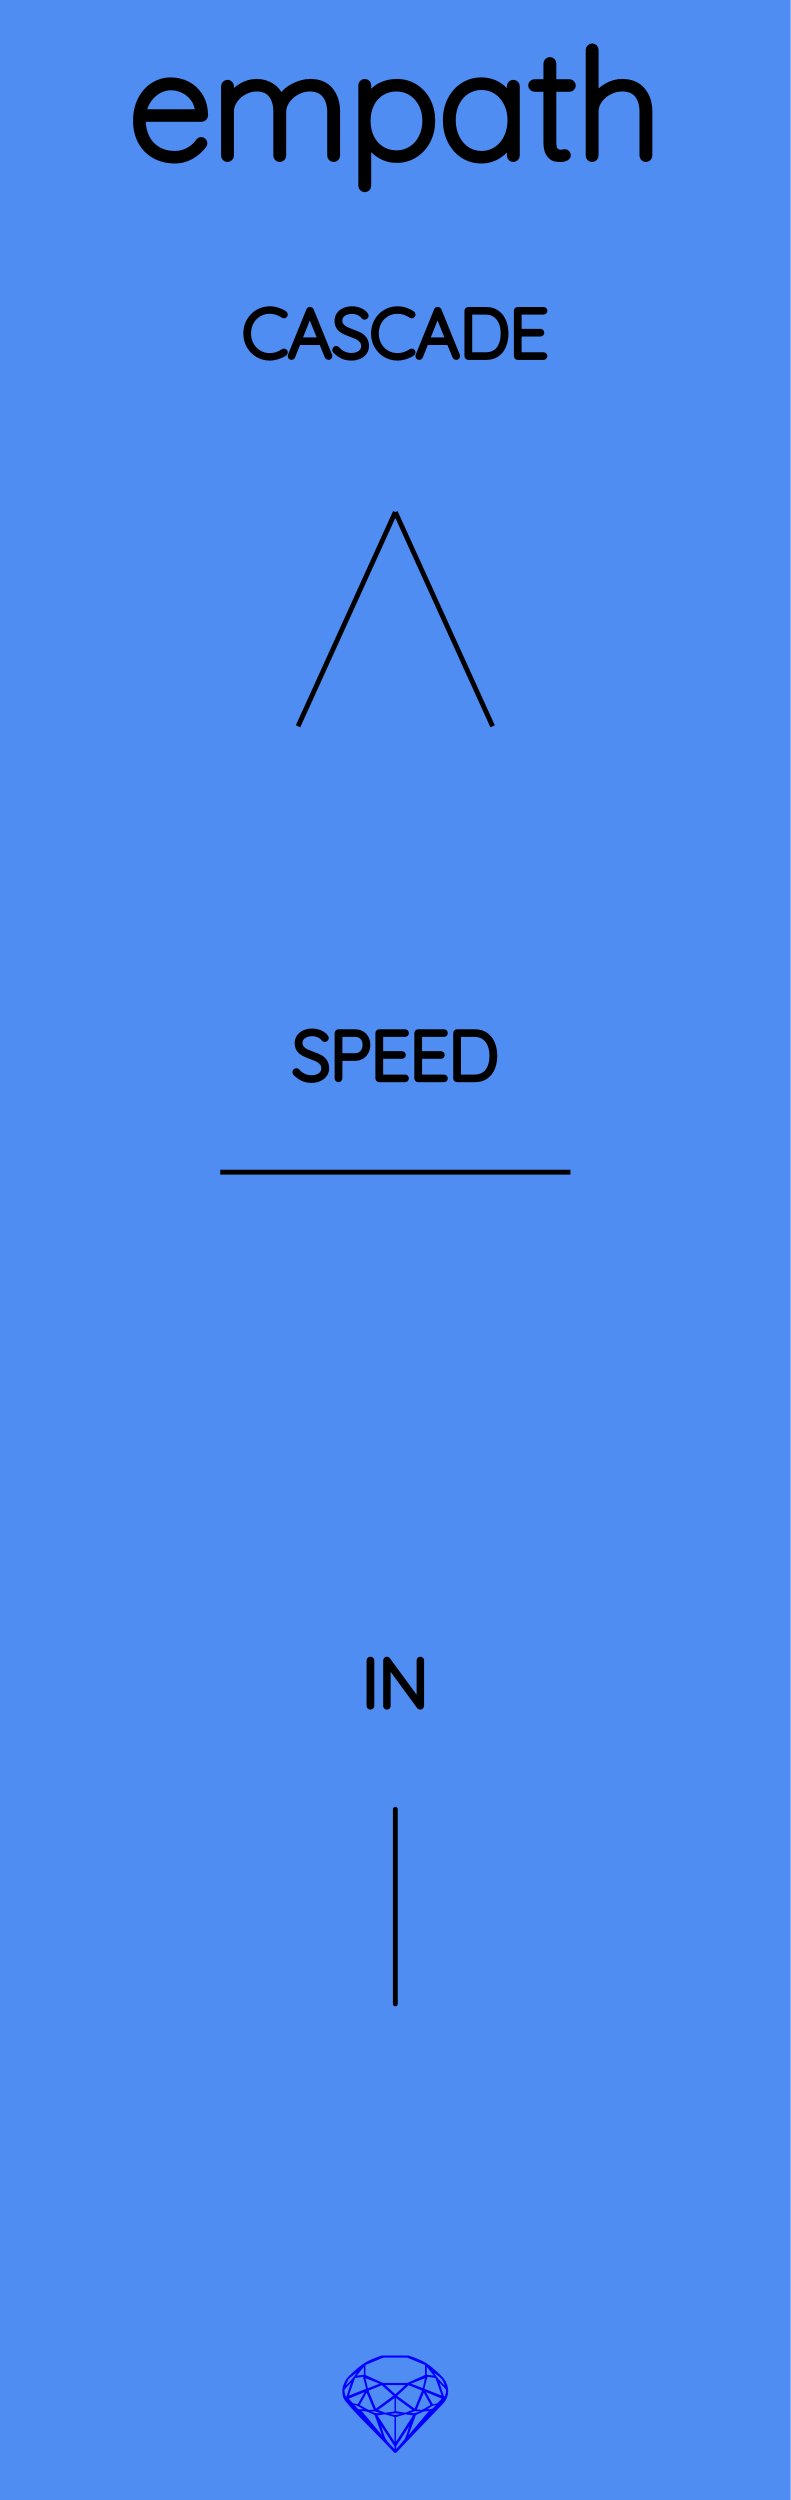
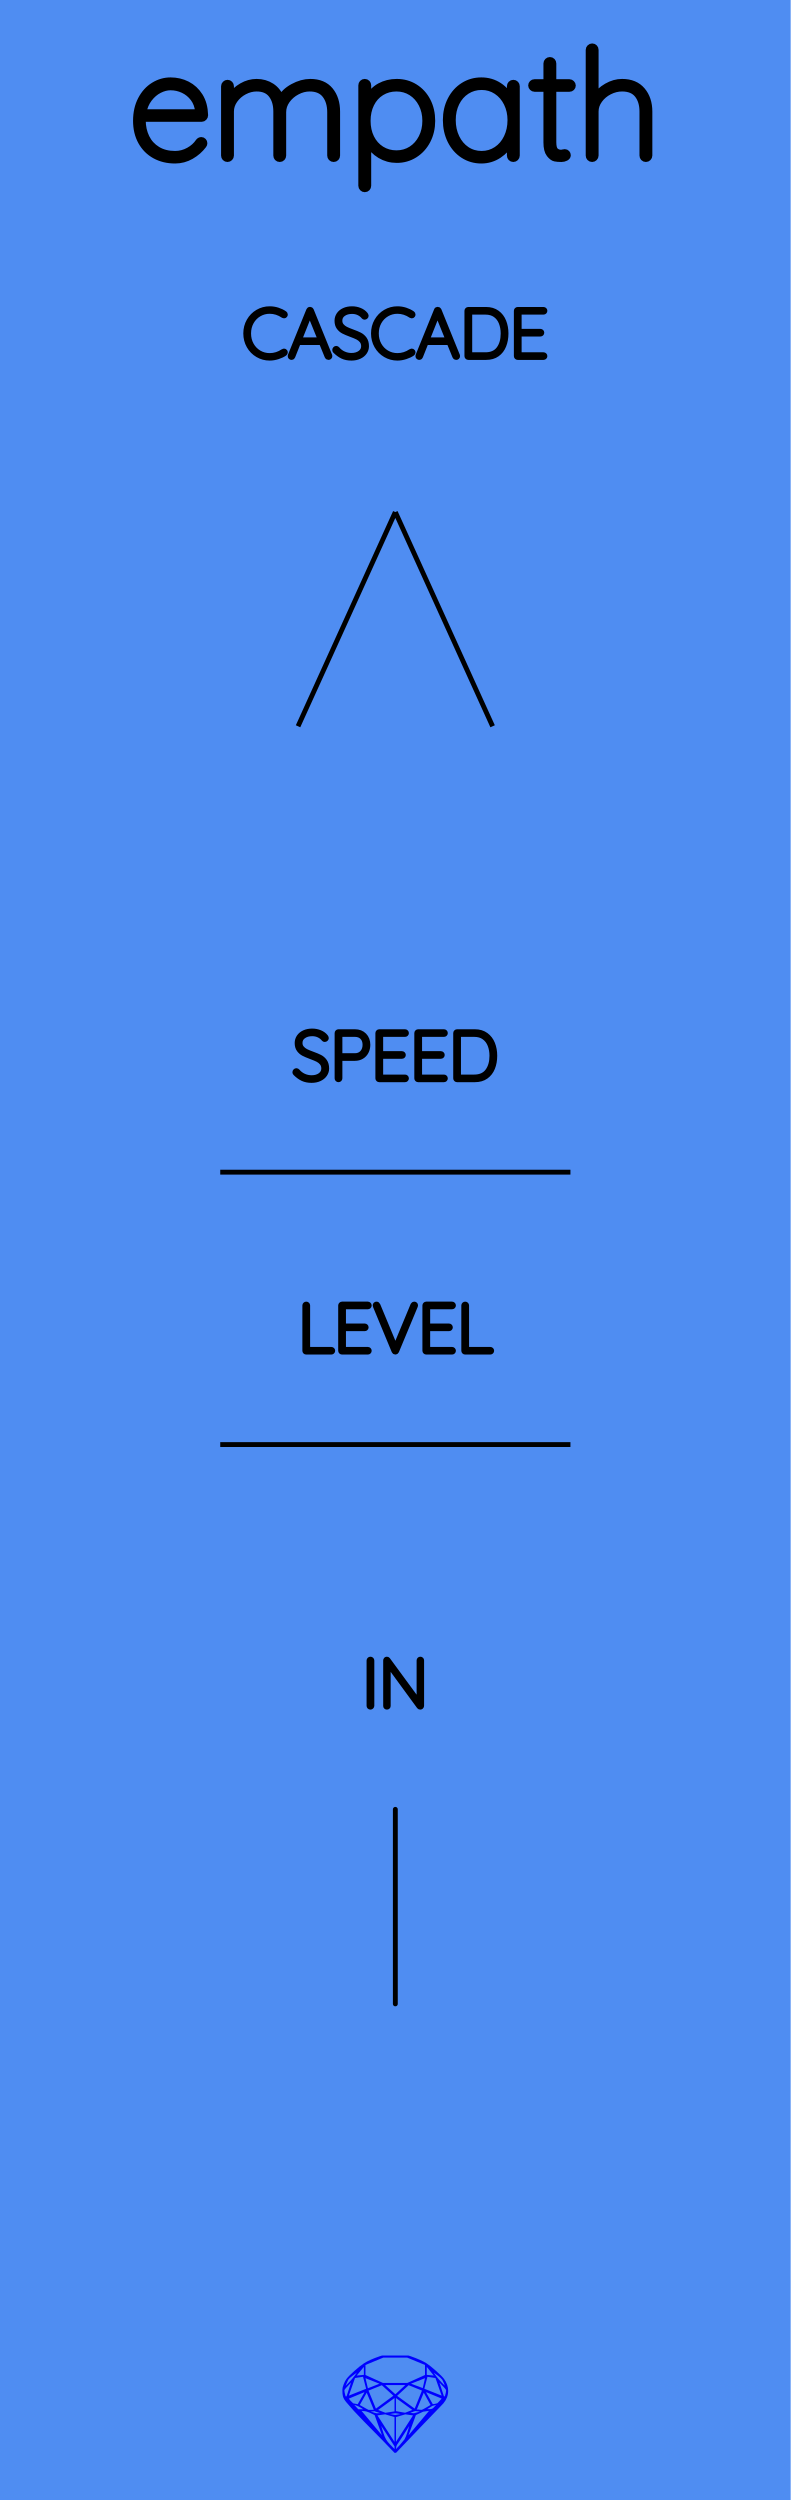
<svg xmlns="http://www.w3.org/2000/svg" width="40.64mm" height="128.50mm" viewBox="0 0 40.64 128.50">
  <g id="PanelLayer">
    <rect id="border_rect" width="40.64" height="128.5" x="0" y="0" style="display:inline;fill:#4f8df2;fill-opacity:1;stroke:none;" />
    <path id="sapphire_gemstone" d="m 23.035,122.900 q 0,0.342 -0.243,0.631 -0.044,0.052 -0.204,0.215 -0.187,0.19 -0.785,0.813 l -1.444,1.513 q -0.019,0.003 -0.044,0.003 -0.028,0 -0.041,-0.003 -0.083,-0.083 -0.648,-0.675 -0.469,-0.474 -0.934,-0.948 -0.557,-0.568 -0.898,-0.981 -0.132,-0.16 -0.168,-0.298 -0.028,-0.102 -0.028,-0.342 0,-0.11 0.072,-0.289 0.066,-0.165 0.141,-0.265 0.119,-0.157 0.422,-0.424 0.284,-0.251 0.474,-0.375 0.273,-0.179 0.819,-0.367 0.096,-0.033 0.11,-0.033 h 1.361 q 0.011,0 0.105,0.033 0.568,0.201 0.824,0.367 0.165,0.105 0.474,0.378 0.322,0.284 0.422,0.422 0.215,0.295 0.215,0.626 z m -0.168,-0.273 q -0.033,-0.107 -0.135,-0.309 -0.072,-0.094 -0.209,-0.198 -0.119,-0.085 -0.234,-0.171 0.245,0.364 0.579,0.678 z m -0.573,-0.524 -0.358,-0.446 v 0.411 z m 0.637,0.758 q 0,-0.052 -0.342,-0.394 l 0.229,0.703 h 0.05 q 0.063,-0.218 0.063,-0.309 z m -0.232,0.273 -0.317,-0.904 -0.411,-0.063 -0.16,0.615 z m 0.003,0.154 -0.772,-0.32 h -0.03 l 0.345,0.606 q 0.08,-0.003 0.234,-0.047 0.025,-0.014 0.223,-0.24 z m -0.857,-1.05 -0.719,0.284 0.604,0.226 z m 0,-0.163 v -0.515 l -0.918,-0.38 h -1.224 l -0.918,0.38 v 0.515 l 0.898,0.408 h 1.254 z m 0.573,1.538 q -0.069,0.011 -0.198,0.052 -0.085,0.055 -0.259,0.163 0.019,0 0.063,0.003 0.041,0 0.063,0 0.119,0 0.19,-0.069 0.072,-0.072 0.141,-0.149 z m -0.289,0.003 -0.347,-0.631 -0.364,0.879 q 0.025,-0.017 0.066,-0.017 0.03,0 0.085,0.011 0.058,0.008 0.088,0.008 0.05,0 0.229,-0.107 0.229,-0.138 0.243,-0.143 z m -0.441,-0.741 -0.684,-0.276 -0.593,0.548 0.904,0.656 z m -0.854,-0.284 h -1.036 l 0.524,0.474 z m 0.75,1.367 q -0.229,-0.03 -0.229,-0.03 -0.036,0 -0.273,0.094 l 0.19,0.019 q 0.011,0 0.311,-0.083 z m -0.389,-0.088 -0.843,-0.612 v 0.675 l 0.471,0.083 z m 0.854,0.05 q -0.099,0.006 -0.295,0.039 -0.011,0.003 -0.378,0.176 -0.13,0.347 -0.38,1.042 z m -2.544,-1.397 -0.719,-0.284 0.124,0.518 z m -0.802,-0.455 v -0.411 l -0.367,0.446 z m 1.516,1.072 -0.593,-0.54 -0.684,0.276 0.38,0.929 z m 0.369,0.943 q -0.033,-0.003 -0.135,-0.025 -0.085,-0.017 -0.138,-0.017 -0.052,0 -0.138,0.017 -0.102,0.022 -0.135,0.025 0.265,0.047 0.273,0.047 0.008,0 0.273,-0.047 z m -0.309,-0.138 v -0.686 l -0.843,0.612 0.372,0.146 z m 0.951,0.207 -0.397,-0.055 -0.48,0.141 v 1.276 z m -2.888,-2.202 q -0.119,0.085 -0.234,0.174 -0.146,0.107 -0.209,0.196 -0.044,0.105 -0.135,0.314 0.369,-0.364 0.579,-0.684 z m 0.477,0.832 -0.16,-0.615 -0.411,0.063 -0.317,0.904 z m 0.394,1.083 -0.364,-0.879 -0.356,0.631 q 0.435,0.251 0.452,0.251 0.091,0 0.267,-0.003 z m 1.822,0.83 q -0.132,0.212 -0.405,0.634 -0.077,0.107 -0.22,0.328 -0.058,0.105 -0.055,0.226 0.16,-0.152 0.433,-0.496 0.077,-0.13 0.141,-0.339 0.055,-0.176 0.107,-0.353 z m -1.494,-0.661 -0.27,-0.088 -0.008,-0.011 q -0.025,0 -0.107,0.011 -0.066,0.006 -0.107,0.006 0.273,0.091 0.311,0.091 0.025,0 0.182,-0.008 z m -0.81,-1.064 h -0.03 l -0.772,0.32 q 0.066,0.097 0.223,0.24 0.077,0.014 0.234,0.047 z m -0.689,-0.502 q -0.342,0.347 -0.342,0.394 0,0.08 0.063,0.309 h 0.05 z m 2.235,3.045 v -1.276 l -0.48,-0.141 -0.397,0.055 z m -1.607,-1.676 q -0.256,-0.182 -0.458,-0.223 0.066,0.077 0.204,0.223 z m 1.61,2.045 v -0.138 l -0.684,-1.05 q 0.052,0.176 0.107,0.353 0.063,0.209 0.141,0.339 0.069,0.119 0.204,0.259 0.116,0.119 0.232,0.237 z m -0.645,-0.706 q -0.116,-0.328 -0.38,-1.042 -0.135,-0.066 -0.273,-0.13 -0.16,-0.072 -0.289,-0.072 -0.052,0 -0.11,-0.014 z" style="stroke-width:0;fill:#0000ff;stroke:#2e2114;stroke-linecap:square;stroke-opacity:1" />
    <path id="model_name" d="M10.483 7.36Q10.483 7.414 10.452 7.453Q10.196 7.794 9.815 8.012Q9.435 8.229 9 8.229Q8.418 8.229 7.968 7.981Q7.518 7.732 7.266 7.274Q7.014 6.816 7.014 6.211Q7.014 5.59 7.258 5.121Q7.503 4.651 7.906 4.403Q8.31 4.154 8.768 4.154Q9.225 4.154 9.617 4.352Q10.009 4.55 10.258 4.946Q10.506 5.342 10.522 5.924Q10.522 5.986 10.475 6.036Q10.428 6.087 10.366 6.087H7.316V6.188Q7.316 6.669 7.51 7.069Q7.704 7.468 8.085 7.701Q8.465 7.934 9 7.934Q9.373 7.934 9.703 7.752Q10.033 7.569 10.219 7.29Q10.273 7.22 10.351 7.22Q10.405 7.22 10.444 7.263Q10.483 7.305 10.483 7.36ZM7.347 5.792H10.203V5.722Q10.165 5.326 9.951 5.043Q9.738 4.76 9.423 4.612Q9.109 4.465 8.768 4.465Q8.48 4.465 8.182 4.616Q7.883 4.767 7.654 5.066Q7.425 5.365 7.347 5.792ZM17.305 5.738V7.996Q17.305 8.058 17.262 8.105Q17.219 8.151 17.15 8.151Q17.08 8.151 17.037 8.105Q16.994 8.058 16.994 7.996V5.769Q16.994 5.218 16.727 4.872Q16.459 4.527 15.916 4.527Q15.582 4.527 15.26 4.698Q14.938 4.868 14.736 5.152Q14.534 5.435 14.534 5.769V7.996Q14.534 8.058 14.491 8.105Q14.449 8.151 14.379 8.151Q14.309 8.151 14.266 8.105Q14.224 8.058 14.224 7.996V5.73Q14.224 5.194 13.967 4.861Q13.711 4.527 13.191 4.527Q12.866 4.527 12.555 4.69Q12.245 4.853 12.047 5.132Q11.849 5.412 11.849 5.73V7.996Q11.849 8.058 11.802 8.105Q11.756 8.151 11.694 8.151Q11.624 8.151 11.581 8.105Q11.538 8.058 11.538 7.996V4.434Q11.538 4.372 11.585 4.325Q11.631 4.278 11.694 4.278Q11.763 4.278 11.806 4.325Q11.849 4.372 11.849 4.434V4.977Q12.074 4.651 12.435 4.441Q12.796 4.232 13.191 4.232Q13.618 4.232 13.952 4.449Q14.286 4.667 14.441 5.086Q14.604 4.729 15.058 4.48Q15.512 4.232 15.947 4.232Q16.614 4.232 16.959 4.651Q17.305 5.07 17.305 5.738ZM22.194 6.211Q22.194 6.77 21.958 7.224Q21.721 7.678 21.309 7.938Q20.898 8.198 20.394 8.198Q19.928 8.198 19.54 7.965Q19.152 7.732 18.904 7.305V9.548Q18.904 9.61 18.861 9.657Q18.818 9.703 18.748 9.703Q18.686 9.703 18.64 9.657Q18.593 9.61 18.593 9.548V4.387Q18.593 4.325 18.636 4.278Q18.678 4.232 18.748 4.232Q18.818 4.232 18.861 4.278Q18.904 4.325 18.904 4.387V5.101Q19.136 4.659 19.524 4.445Q19.913 4.232 20.394 4.232Q20.906 4.232 21.317 4.488Q21.729 4.744 21.962 5.194Q22.194 5.644 22.194 6.211ZM21.884 6.211Q21.884 5.73 21.686 5.346Q21.488 4.961 21.147 4.744Q20.805 4.527 20.378 4.527Q19.944 4.527 19.598 4.74Q19.253 4.954 19.063 5.338Q18.873 5.722 18.873 6.211Q18.873 6.7 19.063 7.084Q19.253 7.468 19.598 7.686Q19.944 7.903 20.378 7.903Q20.805 7.903 21.147 7.686Q21.488 7.468 21.686 7.08Q21.884 6.692 21.884 6.211ZM26.541 4.434V7.996Q26.541 8.058 26.494 8.105Q26.447 8.151 26.385 8.151Q26.316 8.151 26.273 8.105Q26.23 8.058 26.23 7.996V7.298Q26.036 7.693 25.633 7.961Q25.229 8.229 24.74 8.229Q24.228 8.229 23.816 7.961Q23.405 7.693 23.172 7.224Q22.939 6.754 22.939 6.172Q22.939 5.598 23.176 5.136Q23.413 4.674 23.824 4.414Q24.235 4.154 24.74 4.154Q25.244 4.154 25.648 4.418Q26.052 4.682 26.23 5.124V4.434Q26.23 4.372 26.273 4.325Q26.316 4.278 26.385 4.278Q26.455 4.278 26.498 4.325Q26.541 4.372 26.541 4.434ZM26.261 6.172Q26.261 5.699 26.067 5.303Q25.873 4.907 25.528 4.678Q25.182 4.449 24.756 4.449Q24.329 4.449 23.983 4.67Q23.638 4.892 23.444 5.284Q23.25 5.675 23.25 6.172Q23.25 6.669 23.444 7.072Q23.638 7.476 23.979 7.705Q24.321 7.934 24.756 7.934Q25.182 7.934 25.528 7.705Q25.873 7.476 26.067 7.072Q26.261 6.669 26.261 6.172ZM29.42 4.395Q29.42 4.457 29.377 4.5Q29.334 4.542 29.272 4.542H28.419V7.305Q28.419 7.647 28.539 7.759Q28.659 7.872 28.846 7.872Q28.877 7.872 28.935 7.856Q28.993 7.841 29.032 7.841Q29.086 7.841 29.125 7.883Q29.164 7.926 29.164 7.981Q29.164 8.05 29.071 8.101Q28.977 8.151 28.853 8.151Q28.659 8.151 28.527 8.124Q28.395 8.097 28.252 7.915Q28.108 7.732 28.108 7.321V4.542H27.472Q27.418 4.542 27.371 4.496Q27.324 4.449 27.324 4.395Q27.324 4.333 27.367 4.29Q27.41 4.247 27.472 4.247H28.108V3.262Q28.108 3.2 28.155 3.153Q28.201 3.107 28.264 3.107Q28.333 3.107 28.376 3.153Q28.419 3.2 28.419 3.262V4.247H29.272Q29.327 4.247 29.373 4.294Q29.42 4.341 29.42 4.395ZM33.355 5.73V7.996Q33.355 8.058 33.308 8.105Q33.262 8.151 33.2 8.151Q33.13 8.151 33.087 8.105Q33.044 8.058 33.044 7.996V5.73Q33.044 5.194 32.781 4.861Q32.517 4.527 31.973 4.527Q31.64 4.527 31.317 4.69Q30.995 4.853 30.794 5.132Q30.592 5.412 30.592 5.73V7.996Q30.592 8.058 30.545 8.105Q30.499 8.151 30.437 8.151Q30.367 8.151 30.324 8.105Q30.281 8.058 30.281 7.996V2.563Q30.281 2.501 30.328 2.455Q30.375 2.408 30.437 2.408Q30.506 2.408 30.549 2.455Q30.592 2.501 30.592 2.563V5.016Q30.809 4.674 31.193 4.453Q31.578 4.232 31.973 4.232Q32.641 4.232 32.998 4.655Q33.355 5.078 33.355 5.73Z" style="display:inline;stroke:#000000;stroke-width:0.35;stroke-linecap:round;stroke-linejoin:bevel" />
    <path d="M 20.32,93.00 L 20.32,103.00 " style="stroke:#000000;stroke-width:0.25;stroke-linecap:round;stroke-linejoin:bevel;stroke-dasharray:none" fill="none" />
    <path d="M19.041 87.749Q19.006 87.749 18.986 87.728Q18.967 87.707 18.967 87.675V85.353Q18.967 85.322 18.988 85.301Q19.009 85.279 19.041 85.279Q19.073 85.279 19.094 85.301Q19.115 85.322 19.115 85.353V87.675Q19.112 87.707 19.091 87.728Q19.069 87.749 19.041 87.749ZM21.673 85.346V87.671Q21.673 87.71 21.652 87.729Q21.631 87.749 21.599 87.749Q21.564 87.749 21.542 87.721L19.955 85.551V87.689Q19.955 87.714 19.936 87.731Q19.916 87.749 19.888 87.749Q19.856 87.749 19.838 87.731Q19.821 87.714 19.821 87.689V85.35Q19.821 85.315 19.84 85.297Q19.86 85.279 19.884 85.279Q19.916 85.279 19.937 85.304L21.539 87.488V85.346Q21.539 85.318 21.558 85.299Q21.578 85.279 21.606 85.279Q21.638 85.279 21.655 85.299Q21.673 85.318 21.673 85.346Z" style="stroke:#000000;stroke-width:0.25;stroke-linecap:round;stroke-linejoin:bevel" />
    <path d="M14.667 16.165Q14.667 16.194 14.653 16.211Q14.632 16.239 14.6 16.239Q14.586 16.239 14.557 16.225Q14.229 16.003 13.862 16.003Q13.566 16.003 13.317 16.15Q13.069 16.296 12.924 16.555Q12.779 16.815 12.779 17.139Q12.779 17.464 12.924 17.723Q13.069 17.982 13.317 18.129Q13.566 18.275 13.862 18.275Q14.233 18.275 14.554 18.056Q14.572 18.042 14.596 18.042Q14.632 18.042 14.653 18.07Q14.667 18.088 14.667 18.113Q14.667 18.148 14.639 18.169Q14.501 18.268 14.284 18.339Q14.067 18.409 13.862 18.409Q13.527 18.409 13.245 18.243Q12.963 18.078 12.797 17.787Q12.631 17.495 12.631 17.139Q12.631 16.783 12.797 16.492Q12.963 16.201 13.245 16.035Q13.527 15.869 13.862 15.869Q14.074 15.869 14.273 15.933Q14.473 15.996 14.635 16.109Q14.667 16.134 14.667 16.165ZM16.956 18.307Q16.956 18.339 16.935 18.356Q16.914 18.374 16.882 18.374Q16.858 18.374 16.838 18.361Q16.819 18.349 16.812 18.328L16.515 17.601L16.519 17.608H15.337L15.051 18.328Q15.034 18.374 14.988 18.374Q14.956 18.374 14.937 18.356Q14.917 18.339 14.914 18.314Q14.91 18.3 14.917 18.279L15.866 15.943Q15.877 15.915 15.893 15.906Q15.909 15.897 15.933 15.897Q15.986 15.897 16.004 15.943L16.953 18.279Q16.956 18.289 16.956 18.307ZM15.393 17.467H16.462L15.923 16.137ZM17.224 18.039Q17.203 18.017 17.203 17.986Q17.203 17.958 17.228 17.931Q17.253 17.905 17.281 17.905Q17.313 17.905 17.341 17.936Q17.478 18.099 17.667 18.183Q17.856 18.268 18.064 18.268Q18.336 18.268 18.512 18.137Q18.688 18.007 18.688 17.792Q18.685 17.622 18.597 17.513Q18.509 17.404 18.38 17.338Q18.251 17.273 18.029 17.192Q17.785 17.1 17.649 17.03Q17.514 16.959 17.417 16.829Q17.32 16.698 17.32 16.486Q17.32 16.314 17.415 16.172Q17.51 16.031 17.686 15.95Q17.863 15.869 18.096 15.869Q18.304 15.869 18.491 15.945Q18.678 16.021 18.787 16.158Q18.823 16.208 18.823 16.233Q18.823 16.261 18.796 16.284Q18.77 16.307 18.738 16.307Q18.71 16.307 18.692 16.285Q18.593 16.158 18.438 16.084Q18.283 16.01 18.096 16.01Q17.828 16.01 17.649 16.137Q17.471 16.264 17.471 16.483Q17.471 16.635 17.558 16.741Q17.644 16.846 17.775 16.912Q17.905 16.977 18.099 17.047Q18.346 17.136 18.491 17.21Q18.636 17.284 18.738 17.425Q18.84 17.566 18.84 17.799Q18.84 17.961 18.745 18.102Q18.65 18.243 18.471 18.326Q18.293 18.409 18.064 18.409Q17.803 18.409 17.609 18.319Q17.415 18.229 17.224 18.039ZM21.232 16.165Q21.232 16.194 21.218 16.211Q21.197 16.239 21.165 16.239Q21.151 16.239 21.123 16.225Q20.794 16.003 20.428 16.003Q20.131 16.003 19.883 16.15Q19.634 16.296 19.489 16.555Q19.345 16.815 19.345 17.139Q19.345 17.464 19.489 17.723Q19.634 17.982 19.883 18.129Q20.131 18.275 20.428 18.275Q20.798 18.275 21.119 18.056Q21.137 18.042 21.161 18.042Q21.197 18.042 21.218 18.07Q21.232 18.088 21.232 18.113Q21.232 18.148 21.204 18.169Q21.066 18.268 20.849 18.339Q20.632 18.409 20.428 18.409Q20.093 18.409 19.81 18.243Q19.528 18.078 19.362 17.787Q19.196 17.495 19.196 17.139Q19.196 16.783 19.362 16.492Q19.528 16.201 19.81 16.035Q20.093 15.869 20.428 15.869Q20.639 15.869 20.839 15.933Q21.038 15.996 21.2 16.109Q21.232 16.134 21.232 16.165ZM23.521 18.307Q23.521 18.339 23.5 18.356Q23.479 18.374 23.447 18.374Q23.423 18.374 23.403 18.361Q23.384 18.349 23.377 18.328L23.081 17.601L23.084 17.608H21.902L21.616 18.328Q21.599 18.374 21.553 18.374Q21.521 18.374 21.502 18.356Q21.482 18.339 21.479 18.314Q21.475 18.3 21.482 18.279L22.431 15.943Q22.442 15.915 22.458 15.906Q22.474 15.897 22.498 15.897Q22.551 15.897 22.569 15.943L23.518 18.279Q23.521 18.289 23.521 18.307ZM21.959 17.467H23.028L22.488 16.137ZM26.009 17.139Q26.009 17.488 25.897 17.767Q25.786 18.046 25.557 18.21Q25.328 18.374 24.985 18.374H24.068Q24.04 18.374 24.019 18.353Q23.998 18.331 23.998 18.303V15.975Q23.998 15.947 24.019 15.926Q24.04 15.904 24.068 15.904H24.985Q25.324 15.904 25.555 16.074Q25.786 16.243 25.897 16.523Q26.009 16.804 26.009 17.139ZM25.86 17.139Q25.86 16.839 25.763 16.59Q25.666 16.342 25.463 16.194Q25.261 16.046 24.95 16.046H24.146V18.233H24.95Q25.409 18.233 25.635 17.931Q25.86 17.63 25.86 17.139ZM28.009 18.303Q28.009 18.335 27.988 18.354Q27.966 18.374 27.938 18.374H26.608Q26.58 18.374 26.559 18.353Q26.538 18.331 26.538 18.303V15.975Q26.538 15.947 26.559 15.926Q26.58 15.904 26.608 15.904H27.938Q27.966 15.904 27.988 15.926Q28.009 15.947 28.009 15.975Q28.009 16.007 27.988 16.026Q27.966 16.046 27.938 16.046H26.686V17.03H27.779Q27.808 17.03 27.829 17.051Q27.85 17.072 27.85 17.1Q27.85 17.132 27.829 17.151Q27.808 17.171 27.779 17.171H26.686V18.233H27.938Q27.966 18.233 27.988 18.254Q28.009 18.275 28.009 18.303Z" style="stroke:#000000;stroke-width:0.25;stroke-linecap:round;stroke-linejoin:bevel" />
    <path d="M 20.32,26.32 L 15.32,37.33 z L 25.32,37.33 z " style="stroke:#000000;stroke-width:0.25;stroke-linecap:round;stroke-linejoin:bevel;stroke-dasharray:none" />
    <path d="M 11.32,60.25 L 29.32,60.25 z " style="stroke:#000000;stroke-width:0.25;stroke-linecap:round;stroke-linejoin:bevel;stroke-dasharray:none" />
    <path d="M15.177 55.164Q15.155 55.142 15.155 55.111Q15.155 55.083 15.18 55.056Q15.205 55.03 15.233 55.03Q15.265 55.03 15.293 55.061Q15.431 55.224 15.619 55.308Q15.808 55.393 16.016 55.393Q16.288 55.393 16.464 55.263Q16.64 55.132 16.64 54.917Q16.637 54.747 16.549 54.638Q16.461 54.529 16.332 54.463Q16.203 54.398 15.981 54.317Q15.737 54.225 15.602 54.155Q15.466 54.084 15.369 53.954Q15.272 53.823 15.272 53.611Q15.272 53.439 15.367 53.297Q15.462 53.156 15.639 53.075Q15.815 52.994 16.048 52.994Q16.256 52.994 16.443 53.07Q16.63 53.146 16.739 53.283Q16.775 53.333 16.775 53.358Q16.775 53.386 16.748 53.409Q16.722 53.432 16.69 53.432Q16.662 53.432 16.644 53.41Q16.545 53.283 16.39 53.209Q16.235 53.135 16.048 53.135Q15.78 53.135 15.602 53.262Q15.423 53.389 15.423 53.608Q15.423 53.76 15.51 53.865Q15.596 53.971 15.727 54.037Q15.857 54.102 16.051 54.172Q16.298 54.261 16.443 54.335Q16.588 54.409 16.69 54.55Q16.792 54.691 16.792 54.924Q16.792 55.086 16.697 55.227Q16.602 55.368 16.424 55.451Q16.245 55.534 16.016 55.534Q15.755 55.534 15.561 55.444Q15.367 55.354 15.177 55.164ZM18.909 53.703Q18.909 53.901 18.826 54.061Q18.743 54.222 18.591 54.312Q18.44 54.402 18.242 54.402H17.473V55.428Q17.473 55.456 17.45 55.478Q17.427 55.499 17.399 55.499Q17.367 55.499 17.346 55.478Q17.325 55.456 17.325 55.428V53.1Q17.325 53.072 17.346 53.051Q17.367 53.029 17.395 53.029H18.242Q18.542 53.029 18.725 53.216Q18.909 53.403 18.909 53.703ZM18.761 53.703Q18.761 53.46 18.621 53.315Q18.482 53.17 18.242 53.17H17.473V54.261H18.242Q18.479 54.261 18.62 54.104Q18.761 53.947 18.761 53.703ZM20.892 55.428Q20.892 55.46 20.87 55.479Q20.849 55.499 20.821 55.499H19.491Q19.463 55.499 19.442 55.478Q19.42 55.456 19.42 55.428V53.1Q19.42 53.072 19.442 53.051Q19.463 53.029 19.491 53.029H20.821Q20.849 53.029 20.87 53.051Q20.892 53.072 20.892 53.1Q20.892 53.132 20.87 53.151Q20.849 53.17 20.821 53.17H19.569V54.155H20.662Q20.69 54.155 20.712 54.176Q20.733 54.197 20.733 54.225Q20.733 54.257 20.712 54.276Q20.69 54.296 20.662 54.296H19.569V55.358H20.821Q20.849 55.358 20.87 55.379Q20.892 55.4 20.892 55.428ZM22.892 55.428Q22.892 55.46 22.871 55.479Q22.849 55.499 22.821 55.499H21.491Q21.463 55.499 21.442 55.478Q21.421 55.456 21.421 55.428V53.1Q21.421 53.072 21.442 53.051Q21.463 53.029 21.491 53.029H22.821Q22.849 53.029 22.871 53.051Q22.892 53.072 22.892 53.1Q22.892 53.132 22.871 53.151Q22.849 53.17 22.821 53.17H21.569V54.155H22.662Q22.691 54.155 22.712 54.176Q22.733 54.197 22.733 54.225Q22.733 54.257 22.712 54.276Q22.691 54.296 22.662 54.296H21.569V55.358H22.821Q22.849 55.358 22.871 55.379Q22.892 55.4 22.892 55.428ZM25.432 54.264Q25.432 54.613 25.321 54.892Q25.209 55.171 24.98 55.335Q24.751 55.499 24.409 55.499H23.491Q23.463 55.499 23.442 55.478Q23.421 55.456 23.421 55.428V53.1Q23.421 53.072 23.442 53.051Q23.463 53.029 23.491 53.029H24.409Q24.747 53.029 24.978 53.199Q25.209 53.368 25.321 53.648Q25.432 53.929 25.432 54.264ZM25.284 54.264Q25.284 53.964 25.187 53.715Q25.09 53.467 24.887 53.319Q24.684 53.17 24.373 53.17H23.569V55.358H24.373Q24.832 55.358 25.058 55.056Q25.284 54.755 25.284 54.264Z" style="stroke:#000000;stroke-width:0.25;stroke-linecap:round;stroke-linejoin:bevel" />
+     <path d="M 11.32,74.25 L 29.32,74.25 z " style="stroke:#000000;stroke-width:0.25;stroke-linecap:round;stroke-linejoin:bevel;stroke-dasharray:none" />
+     <path d="M17.103 69.428Q17.103 69.46 17.081 69.479Q17.06 69.499 17.032 69.499H15.737Q15.706 69.499 15.686 69.478Q15.667 69.457 15.667 69.428V67.1Q15.667 67.072 15.688 67.051Q15.709 67.029 15.741 67.029Q15.773 67.029 15.794 67.051Q15.815 67.072 15.815 67.1V69.358H17.032Q17.06 69.358 17.081 69.379Q17.103 69.4 17.103 69.428ZM18.979 69.428Q18.979 69.46 18.958 69.479Q18.937 69.499 18.909 69.499H17.579Q17.551 69.499 17.529 69.478Q17.508 69.457 17.508 69.428V67.1Q17.508 67.072 17.529 67.051Q17.551 67.029 17.579 67.029H18.909Q18.937 67.029 18.958 67.051Q18.979 67.072 18.979 67.1Q18.979 67.132 18.958 67.151Q18.937 67.171 18.909 67.171H17.657V68.155H18.75Q18.778 68.155 18.799 68.176Q18.821 68.197 18.821 68.225Q18.821 68.257 18.799 68.276Q18.778 68.296 18.75 68.296H17.657V69.358H18.909Q18.937 69.358 18.958 69.379Q18.979 69.4 18.979 69.428ZM21.361 67.093Q21.361 67.107 21.354 67.128L20.387 69.453Q20.366 69.499 20.32 69.499Q20.299 69.499 20.279 69.487Q20.26 69.474 20.253 69.453L19.293 67.139Q19.283 67.118 19.283 67.096Q19.283 67.068 19.302 67.049Q19.322 67.029 19.35 67.029Q19.403 67.029 19.427 67.086L20.323 69.241L21.223 67.075Q21.248 67.029 21.29 67.029Q21.322 67.029 21.341 67.047Q21.361 67.065 21.361 67.093ZM23.308 69.428Q23.308 69.46 23.287 69.479Q23.266 69.499 23.238 69.499H21.907Q21.879 69.499 21.858 69.478Q21.837 69.457 21.837 69.428V67.1Q21.837 67.072 21.858 67.051Q21.879 67.029 21.907 67.029H23.238Q23.266 67.029 23.287 67.051Q23.308 67.072 23.308 67.1Q23.308 67.132 23.287 67.151Q23.266 67.171 23.238 67.171H21.985V68.155H23.079Q23.107 68.155 23.128 68.176Q23.149 68.197 23.149 68.225Q23.149 68.257 23.128 68.276Q23.107 68.296 23.079 68.296H21.985V69.358H23.238Q23.266 69.358 23.287 69.379Q23.308 69.4 23.308 69.428ZM25.273 69.428Q25.273 69.46 25.252 69.479Q25.231 69.499 25.202 69.499H23.908Q23.876 69.499 23.857 69.478Q23.837 69.457 23.837 69.428V67.1Q23.837 67.072 23.858 67.051Q23.88 67.029 23.911 67.029Q23.943 67.029 23.964 67.051Q23.985 67.072 23.985 67.1V69.358H25.202Q25.231 69.358 25.252 69.379Q25.273 69.4 25.273 69.428Z" style="stroke:#000000;stroke-width:0.25;stroke-linecap:round;stroke-linejoin:bevel" />
  </g>
</svg>
